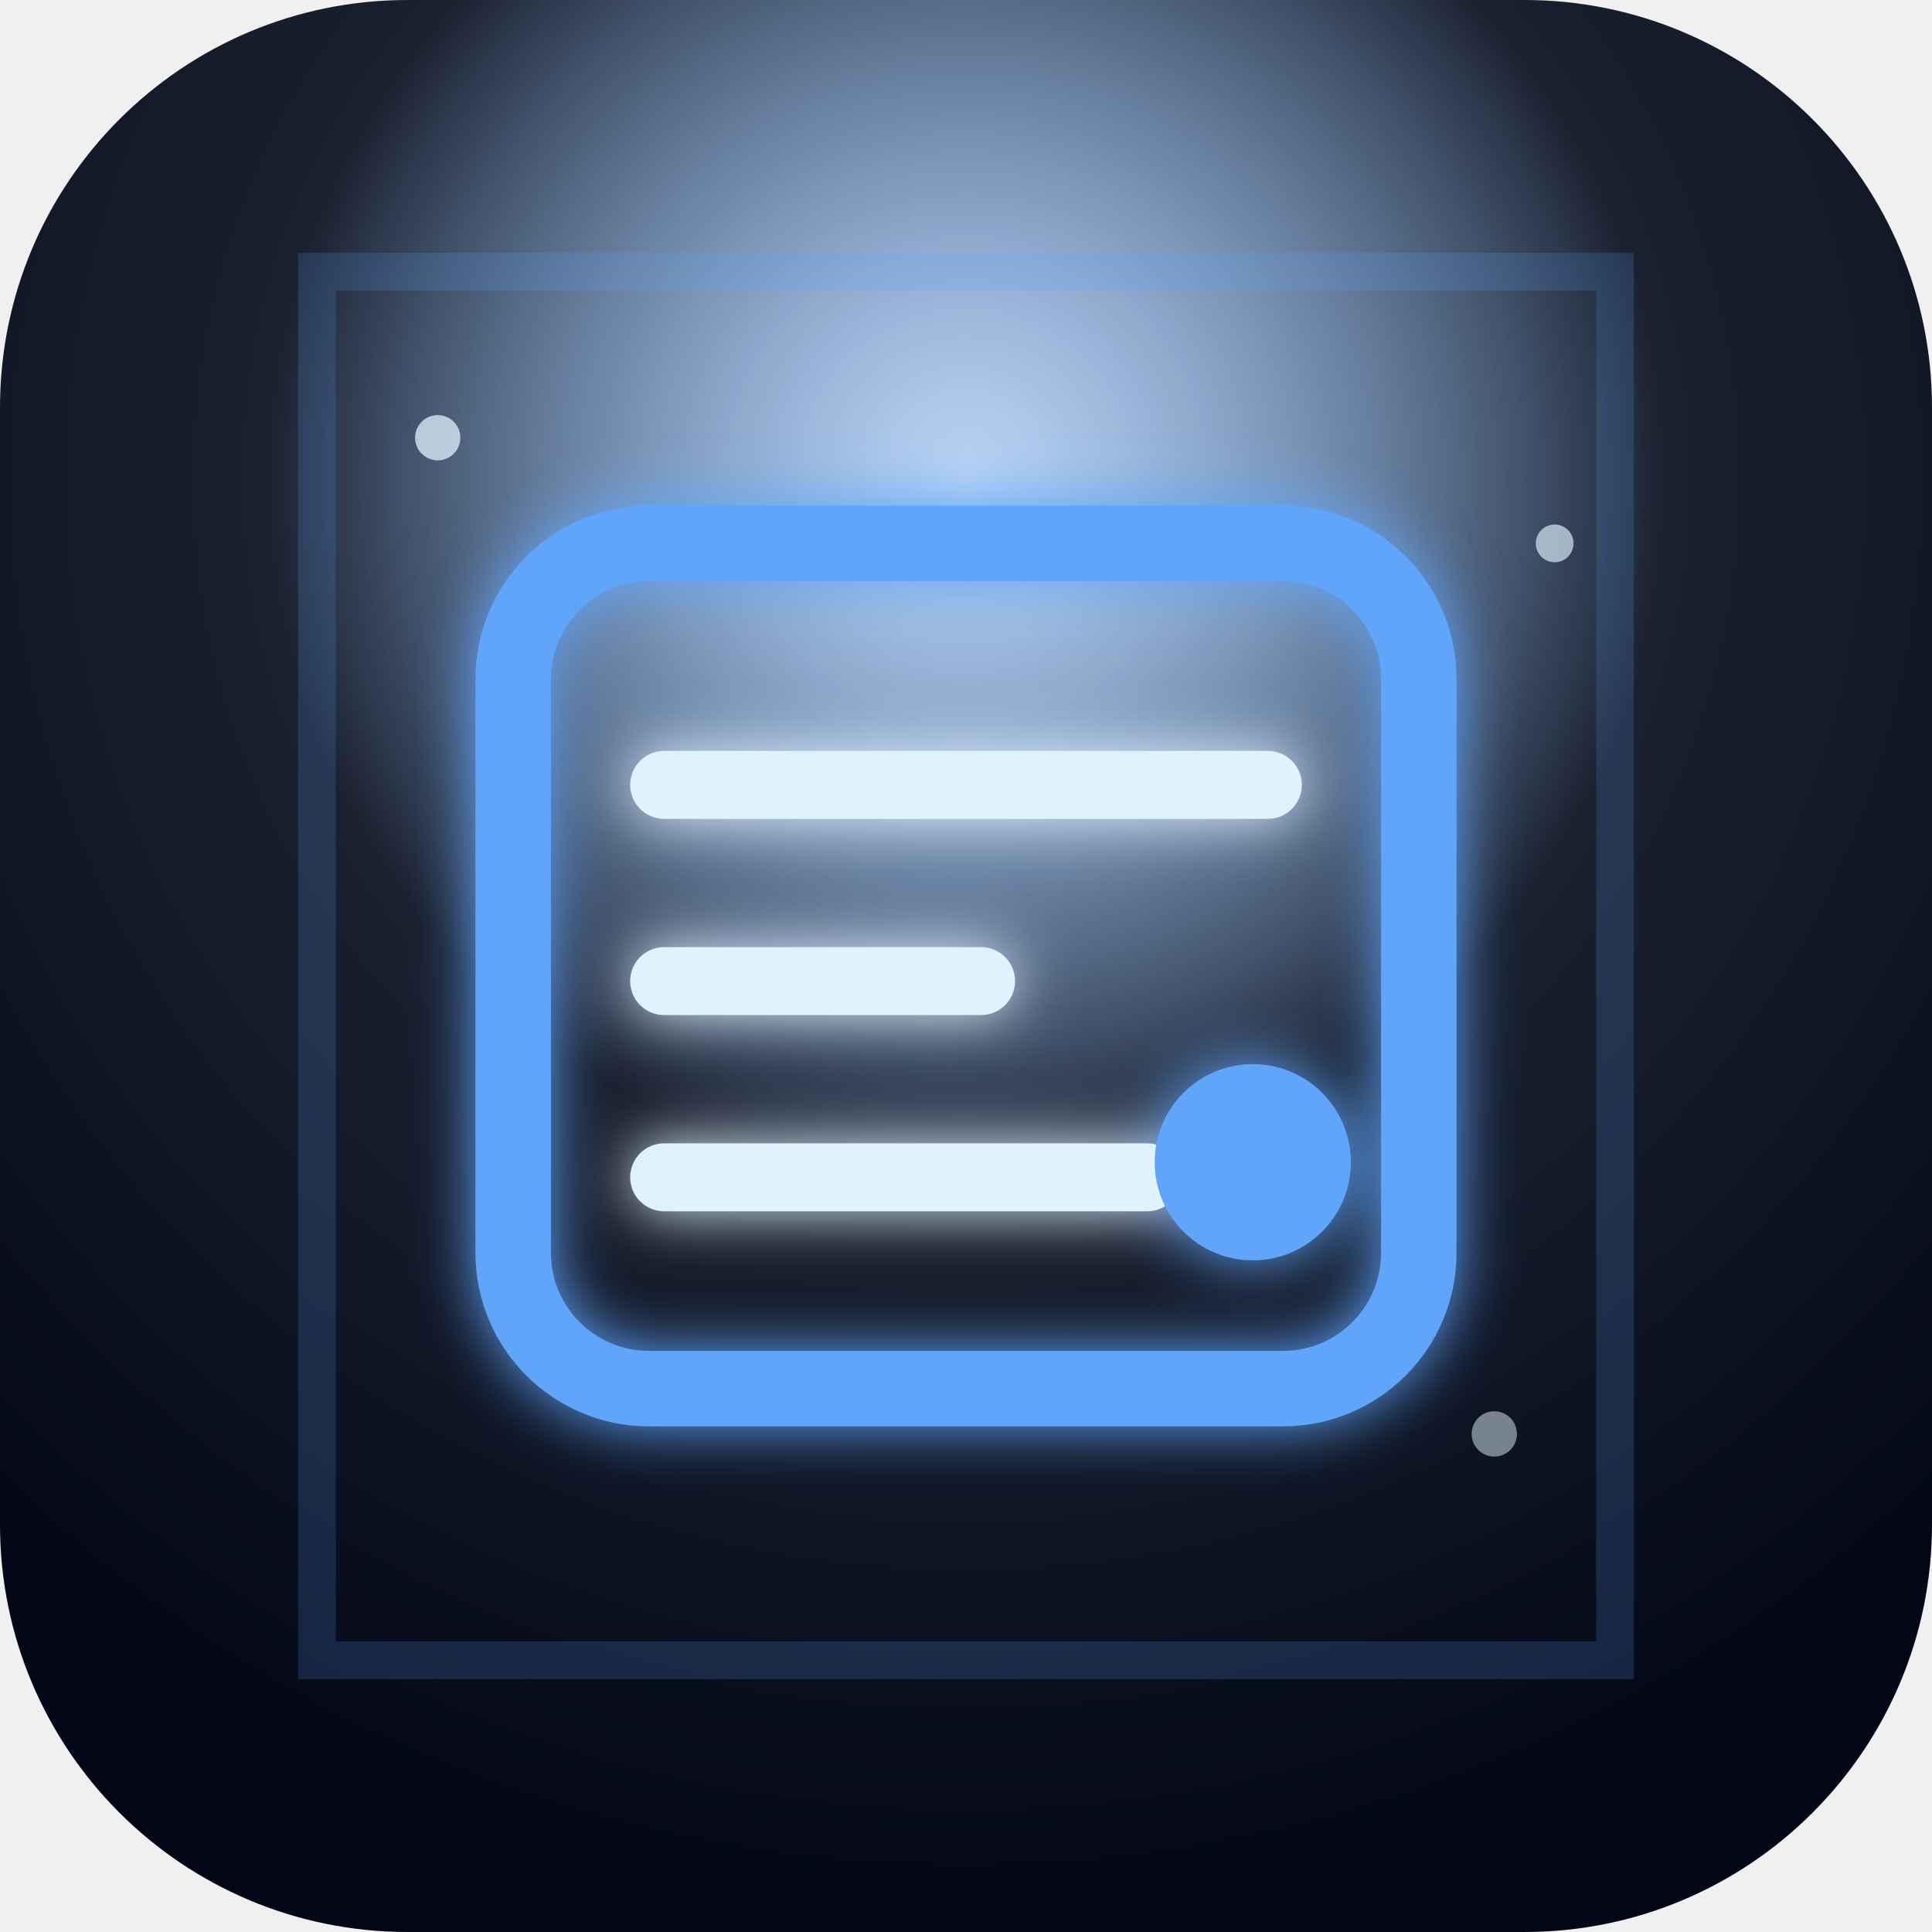
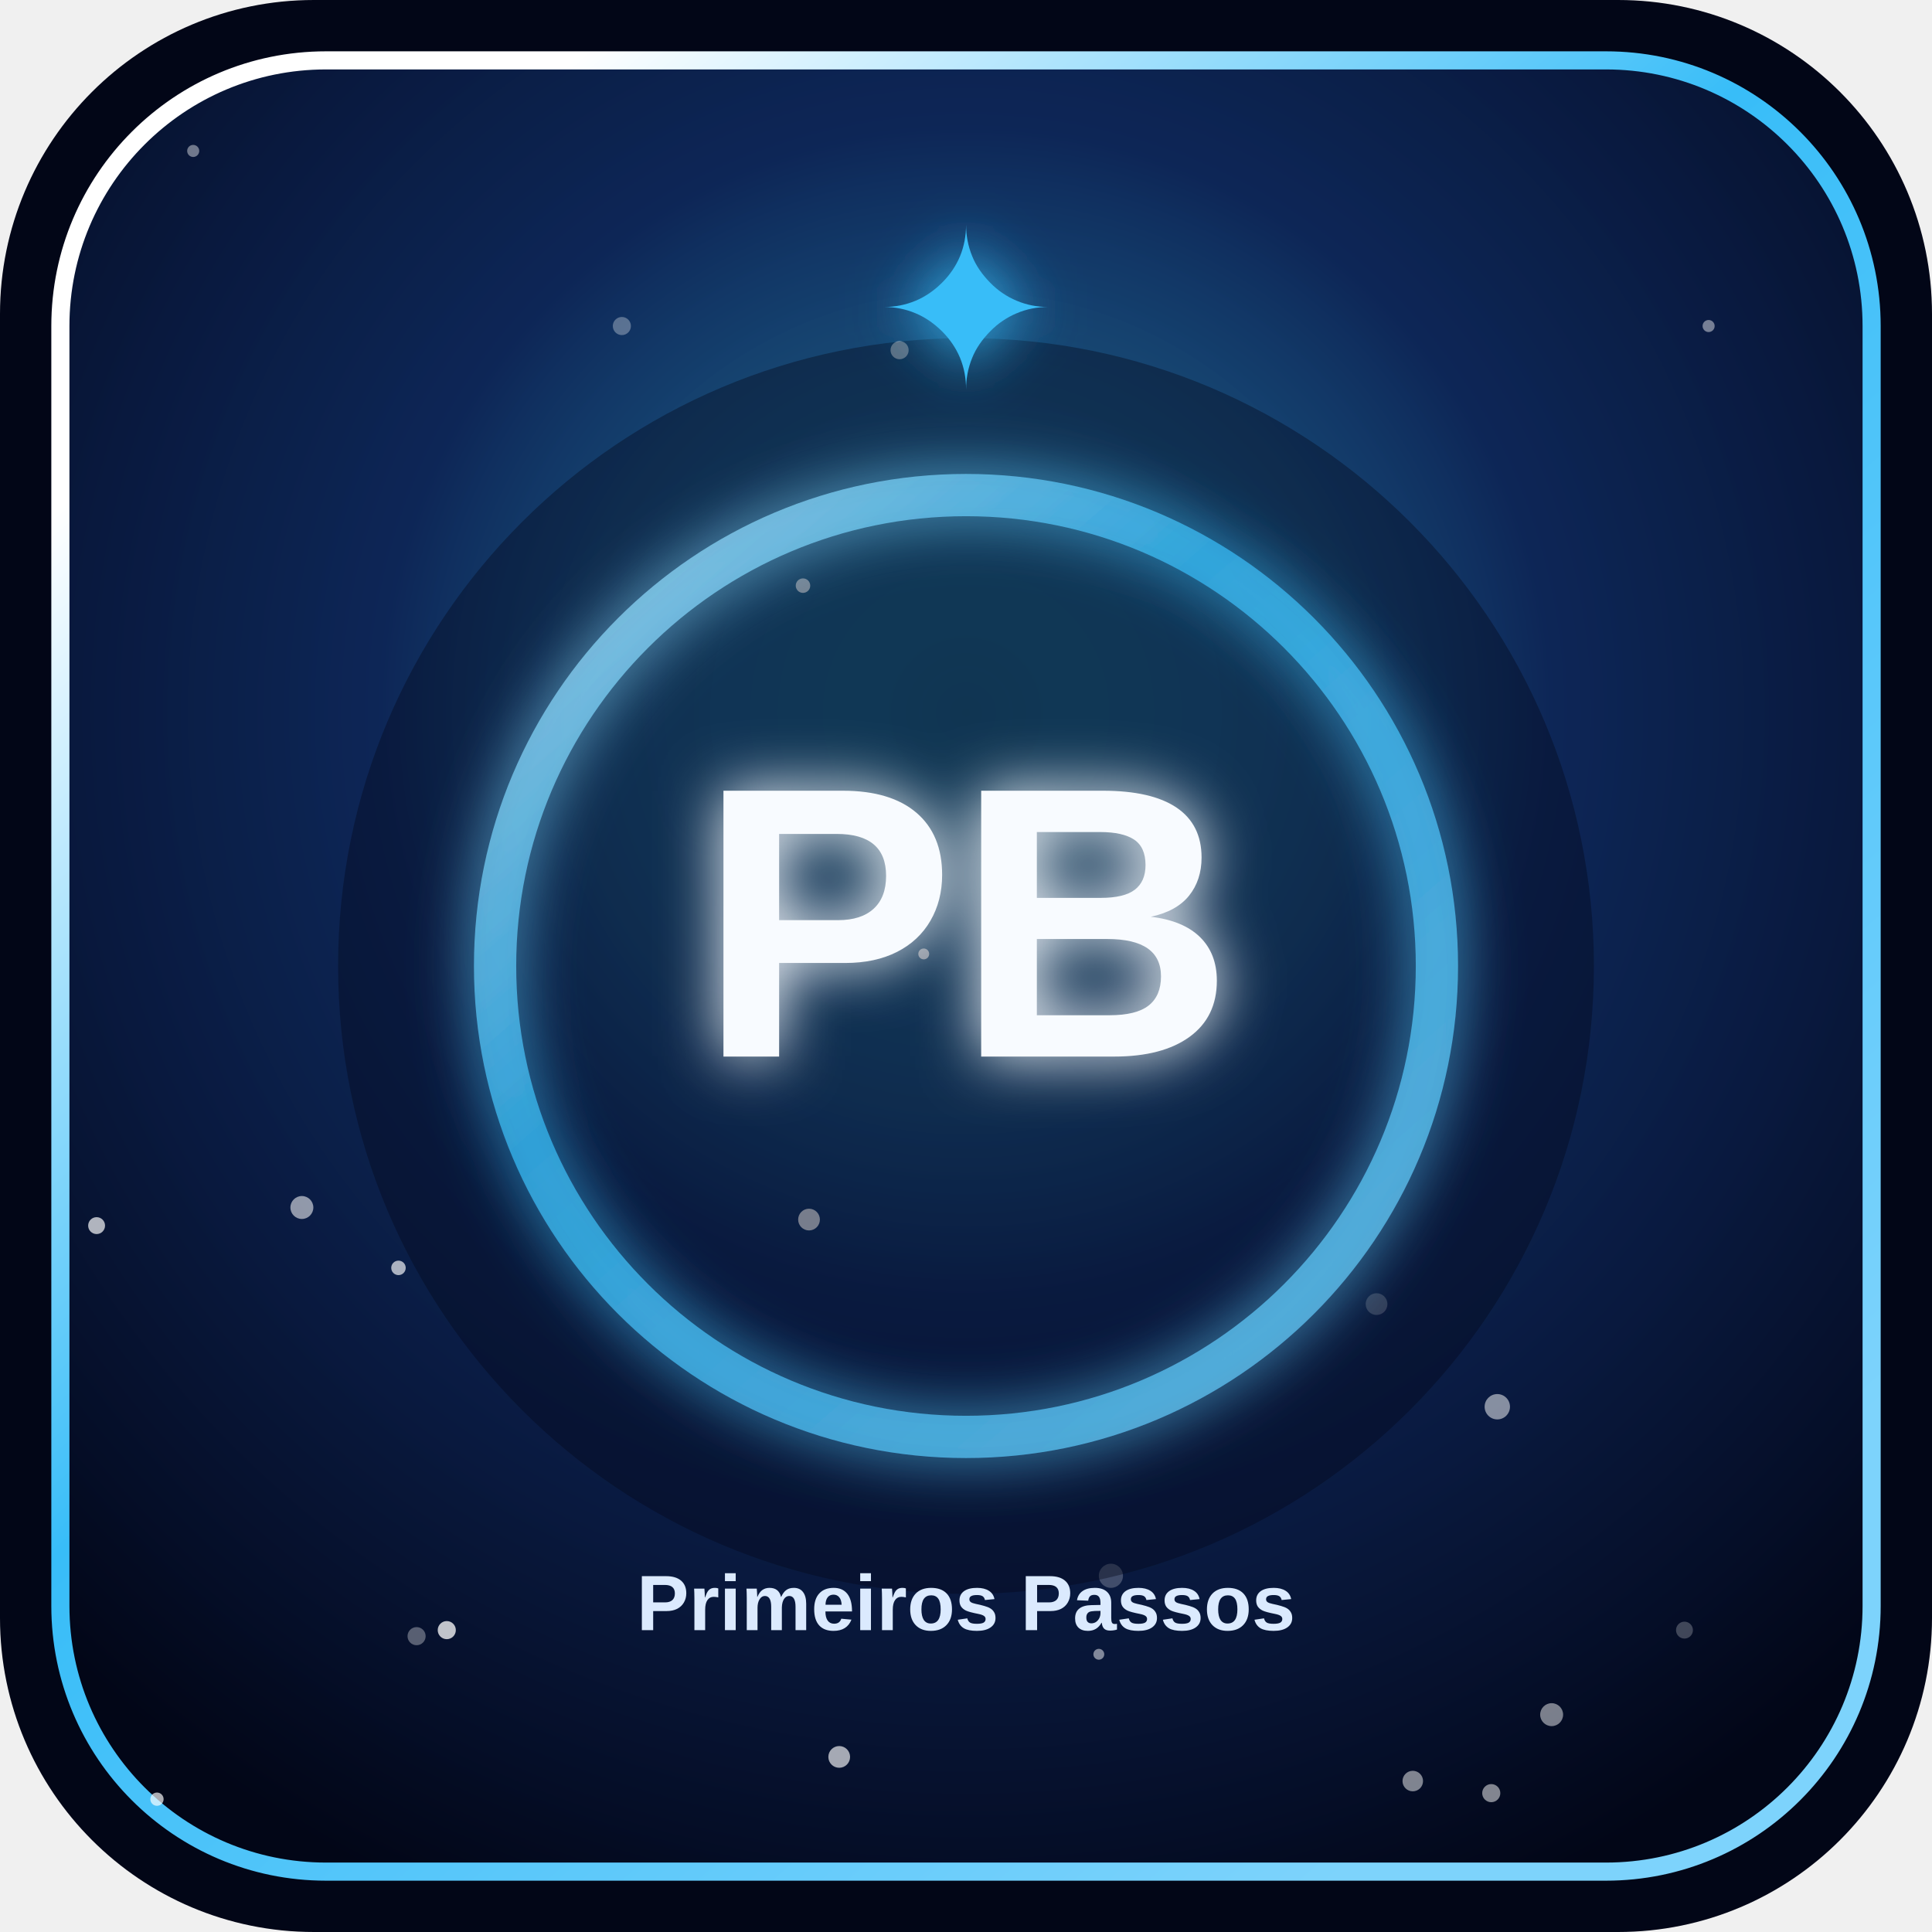
- <svg xmlns="http://www.w3.org/2000/svg" viewBox="0 0 256 256" role="img" aria-label="Achievement badge">
+ <svg xmlns="http://www.w3.org/2000/svg" width="320" height="320" viewBox="0 0 320 320" role="img" aria-label="Painel de Bordo">
  <defs>
-     <radialGradient id="g" cx="50%" cy="25%" r="75%">
-       <stop offset="0%" stop-color="#60a5fa" stop-opacity="0.38" />
-       <stop offset="48%" stop-color="#111827" stop-opacity="0.96" />
+     <radialGradient id="bg" cx="50%" cy="36%" r="72%">
+       <stop offset="0%" stop-color="#38bdf8" stop-opacity=".42" />
+       <stop offset="45%" stop-color="#0f2a5f" stop-opacity=".88" />
      <stop offset="100%" stop-color="#020617" />
    </radialGradient>
-     <filter id="glow" x="-30%" y="-30%" width="160%" height="160%">
-       <feGaussianBlur stdDeviation="4" result="blur" />
+     <linearGradient id="g" x1="58" y1="42" x2="262" y2="276" gradientUnits="userSpaceOnUse">
+       <stop offset="0%" stop-color="#ffffff" />
+       <stop offset="42%" stop-color="#38bdf8" />
+       <stop offset="100%" stop-color="#7dd3fc" />
+     </linearGradient>
+     <filter id="glow" x="-40%" y="-40%" width="180%" height="180%">
+       <feGaussianBlur stdDeviation="5" result="blur" />
      <feMerge>
        <feMergeNode in="blur" />
        <feMergeNode in="SourceGraphic" />
      </feMerge>
    </filter>
  </defs>
-   <rect width="256" height="256" rx="54" fill="url(#g)" />
-   <path d="M42 36h172v184H42z" rx="32" fill="none" stroke="#60a5fa" stroke-opacity=".18" stroke-width="5" />
-   <circle cx="58" cy="58" r="3" fill="#e0f2fe" opacity=".75" />
-   <circle cx="206" cy="72" r="2.5" fill="#e0f2fe" opacity=".65" />
-   <circle cx="198" cy="190" r="3" fill="#e0f2fe" opacity=".5" />
+   <rect width="320" height="320" rx="52" fill="#020617" />
+   <rect x="10" y="10" width="300" height="300" rx="44" fill="url(#bg)" stroke="url(#g)" stroke-width="3" />
+   <g>
+     <circle cx="153" cy="158" r="0.9" fill="#ffffff" opacity="0.78" />
+     <circle cx="139" cy="291" r="1.8" fill="#ffffff" opacity="0.64" />
+     <circle cx="134" cy="202" r="1.8" fill="#ffffff" opacity="0.73" />
+     <circle cx="74" cy="270" r="1.5" fill="#ffffff" opacity="0.75" />
+     <circle cx="69" cy="271" r="1.5" fill="#ffffff" opacity="0.33" />
+     <circle cx="66" cy="210" r="1.2" fill="#ffffff" opacity="0.66" />
+     <circle cx="228" cy="216" r="1.8" fill="#ffffff" opacity="0.27" />
+     <circle cx="279" cy="270" r="1.4" fill="#ffffff" opacity="0.24" />
+     <circle cx="26" cy="298" r="1.1" fill="#ffffff" opacity="0.67" />
+     <circle cx="283" cy="54" r="1.0" fill="#ffffff" opacity="0.44" />
+     <circle cx="234" cy="295" r="1.7" fill="#ffffff" opacity="0.49" />
+     <circle cx="16" cy="203" r="1.4" fill="#ffffff" opacity="0.68" />
+     <circle cx="50" cy="200" r="1.9" fill="#ffffff" opacity="0.55" />
+     <circle cx="184" cy="261" r="2.0" fill="#ffffff" opacity="0.23" />
+     <circle cx="32" cy="25" r="1.0" fill="#ffffff" opacity="0.42" />
+     <circle cx="247" cy="297" r="1.5" fill="#ffffff" opacity="0.5" />
+     <circle cx="133" cy="97" r="1.2" fill="#ffffff" opacity="0.7" />
+     <circle cx="257" cy="284" r="1.9" fill="#ffffff" opacity="0.47" />
+     <circle cx="182" cy="274" r="0.9" fill="#ffffff" opacity="0.49" />
+     <circle cx="149" cy="58" r="1.5" fill="#ffffff" opacity="0.55" />
+     <circle cx="248" cy="233" r="2.1" fill="#ffffff" opacity="0.51" />
+     <circle cx="103" cy="54" r="1.5" fill="#ffffff" opacity="0.31" />
+   </g>
+   <circle cx="160" cy="160" r="104" fill="#020617" opacity=".38" />
  <g filter="url(#glow)">
-     <rect x="68" y="72" width="120" height="112" rx="18" fill="none" stroke="#60a5fa" stroke-width="10" />
-     <path d="M88 104h80M88 130h42M88 156h64" stroke="#e0f2fe" stroke-width="9" stroke-linecap="round" />
-     <circle cx="166" cy="154" r="13" fill="#60a5fa" />
+     <circle cx="160" cy="160" r="78" fill="none" stroke="url(#g)" stroke-width="7" opacity=".72" />
  </g>
+   <text x="160" y="175" text-anchor="middle" font-family="Arial, Helvetica, sans-serif" font-size="64" font-weight="800" fill="#f8fbff" filter="url(#glow)">PB</text>
+   <text x="160" y="64" text-anchor="middle" font-family="Arial, Helvetica, sans-serif" font-size="36" font-weight="800" fill="#38bdf8" filter="url(#glow)">✦</text>
+   <text x="160" y="270" text-anchor="middle" font-family="Arial, Helvetica, sans-serif" font-size="13" font-weight="700" fill="#dbeafe">Primeiros Passos</text>
</svg>
